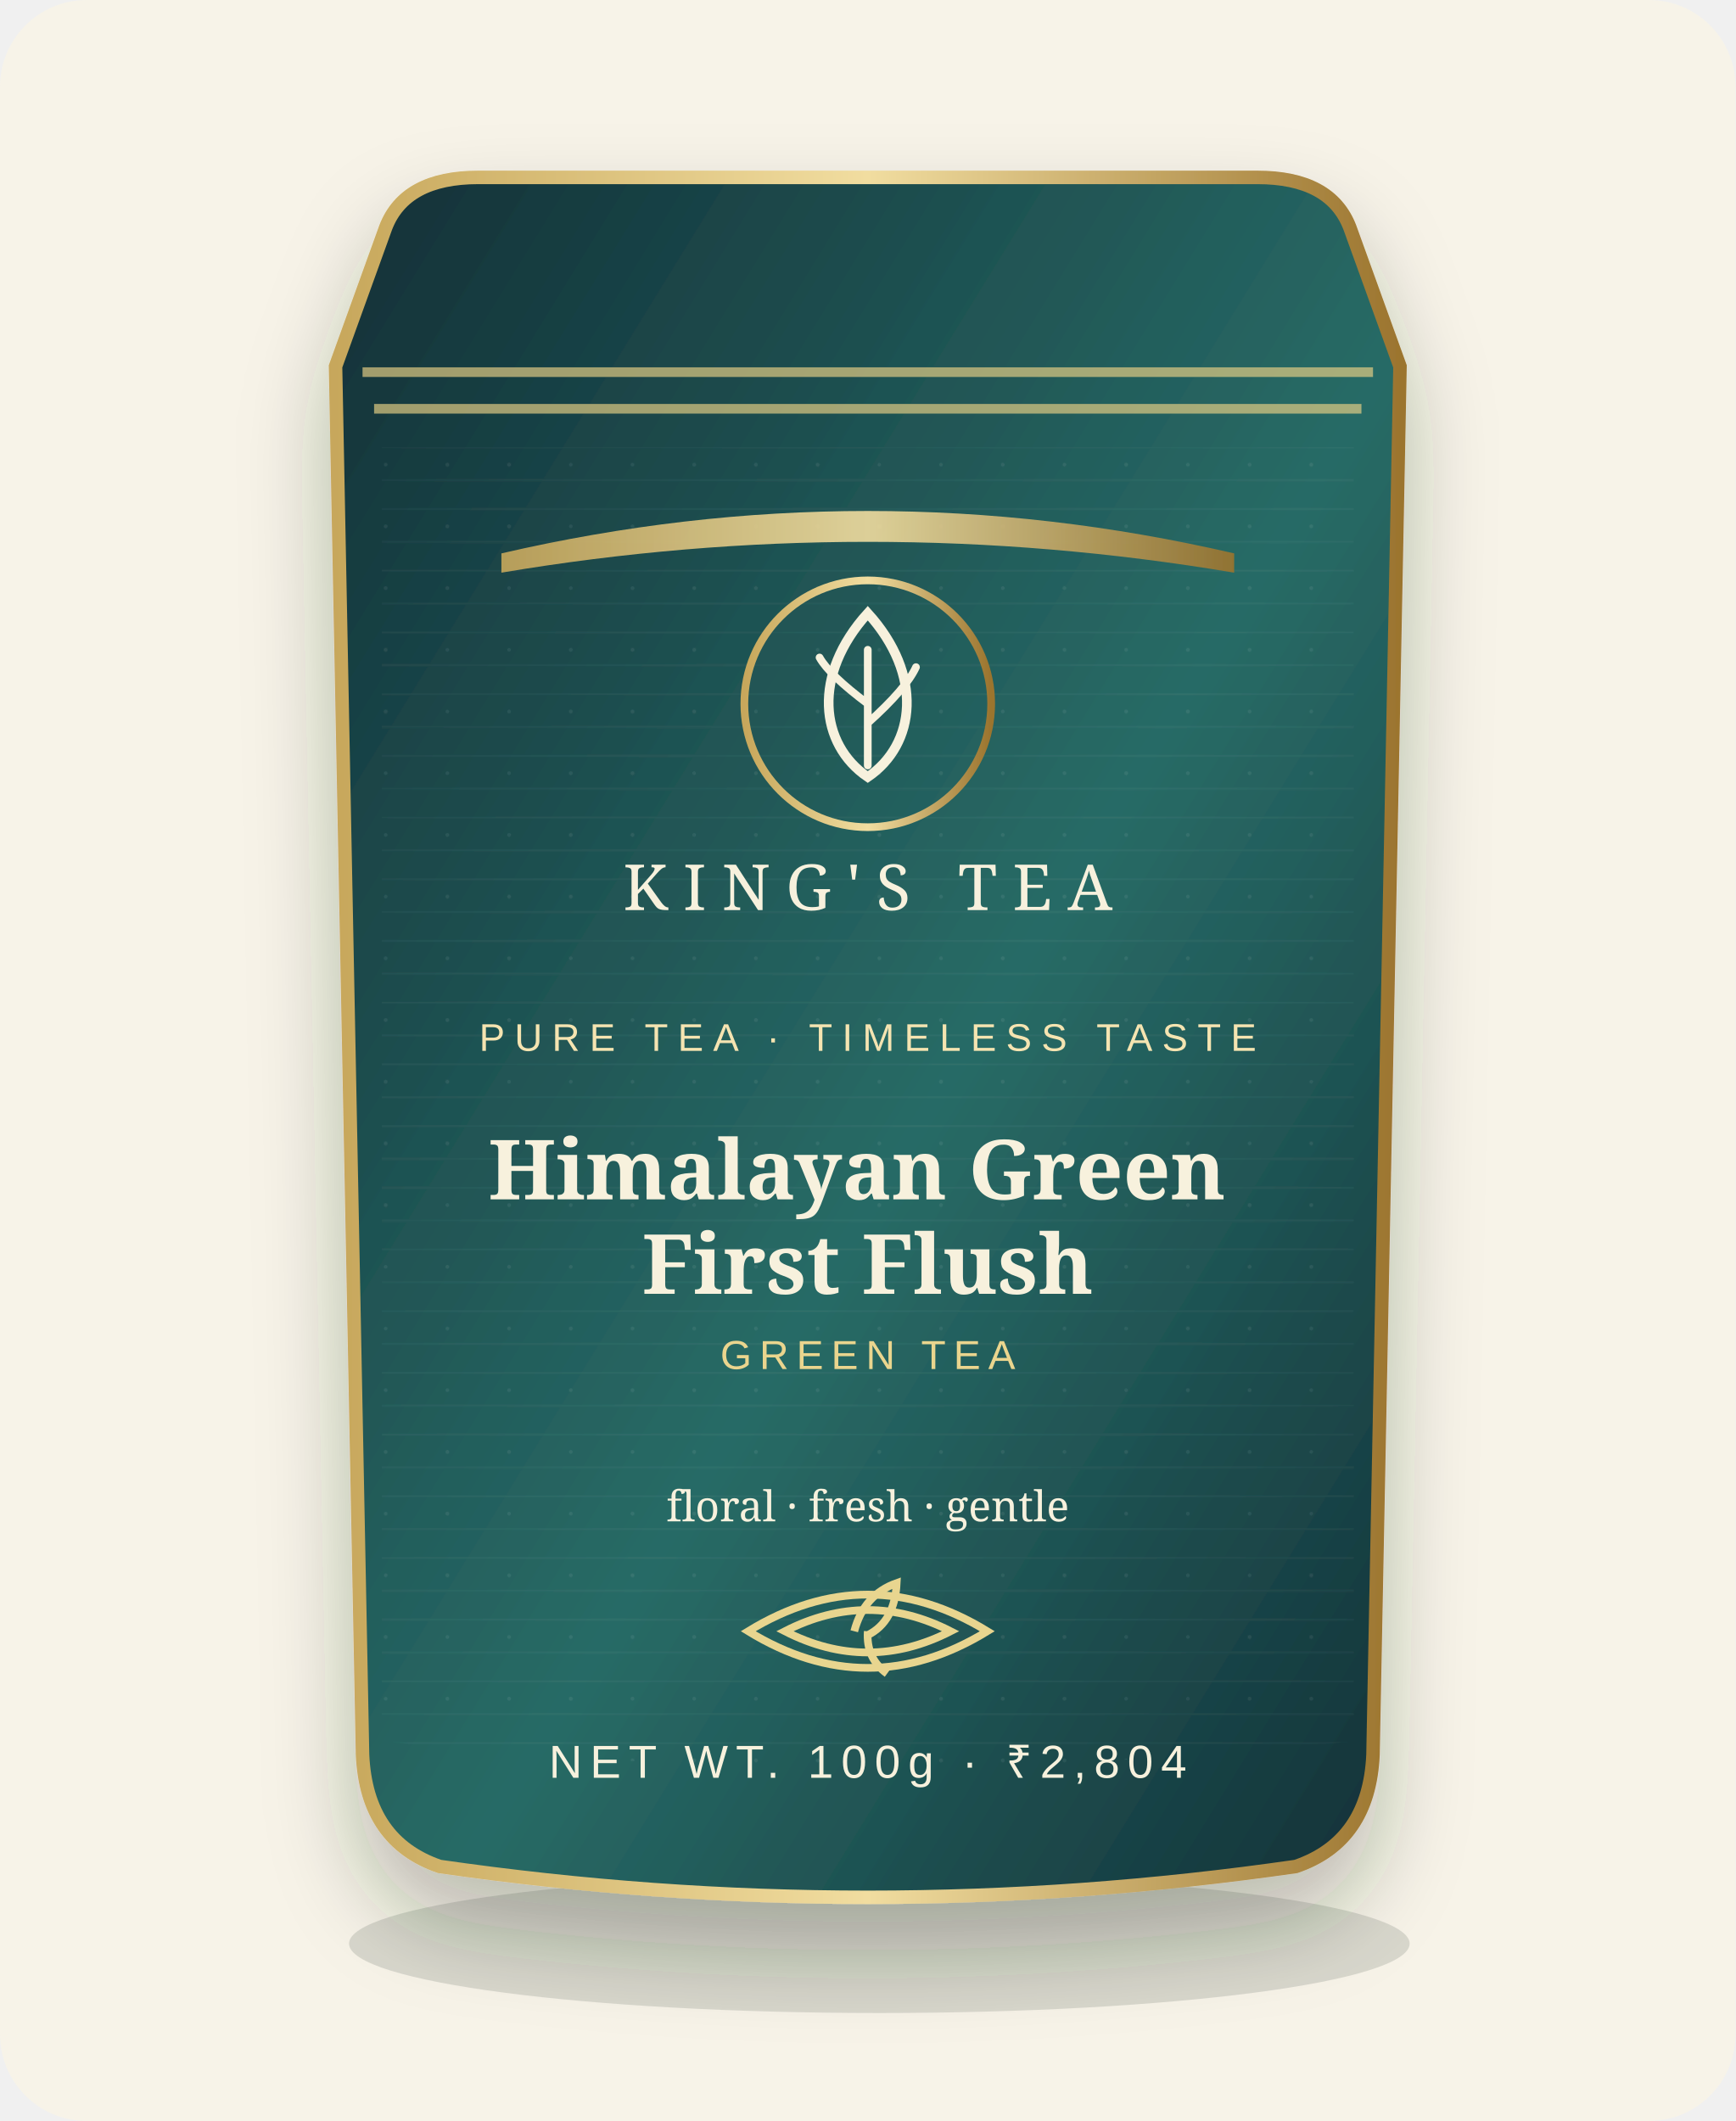
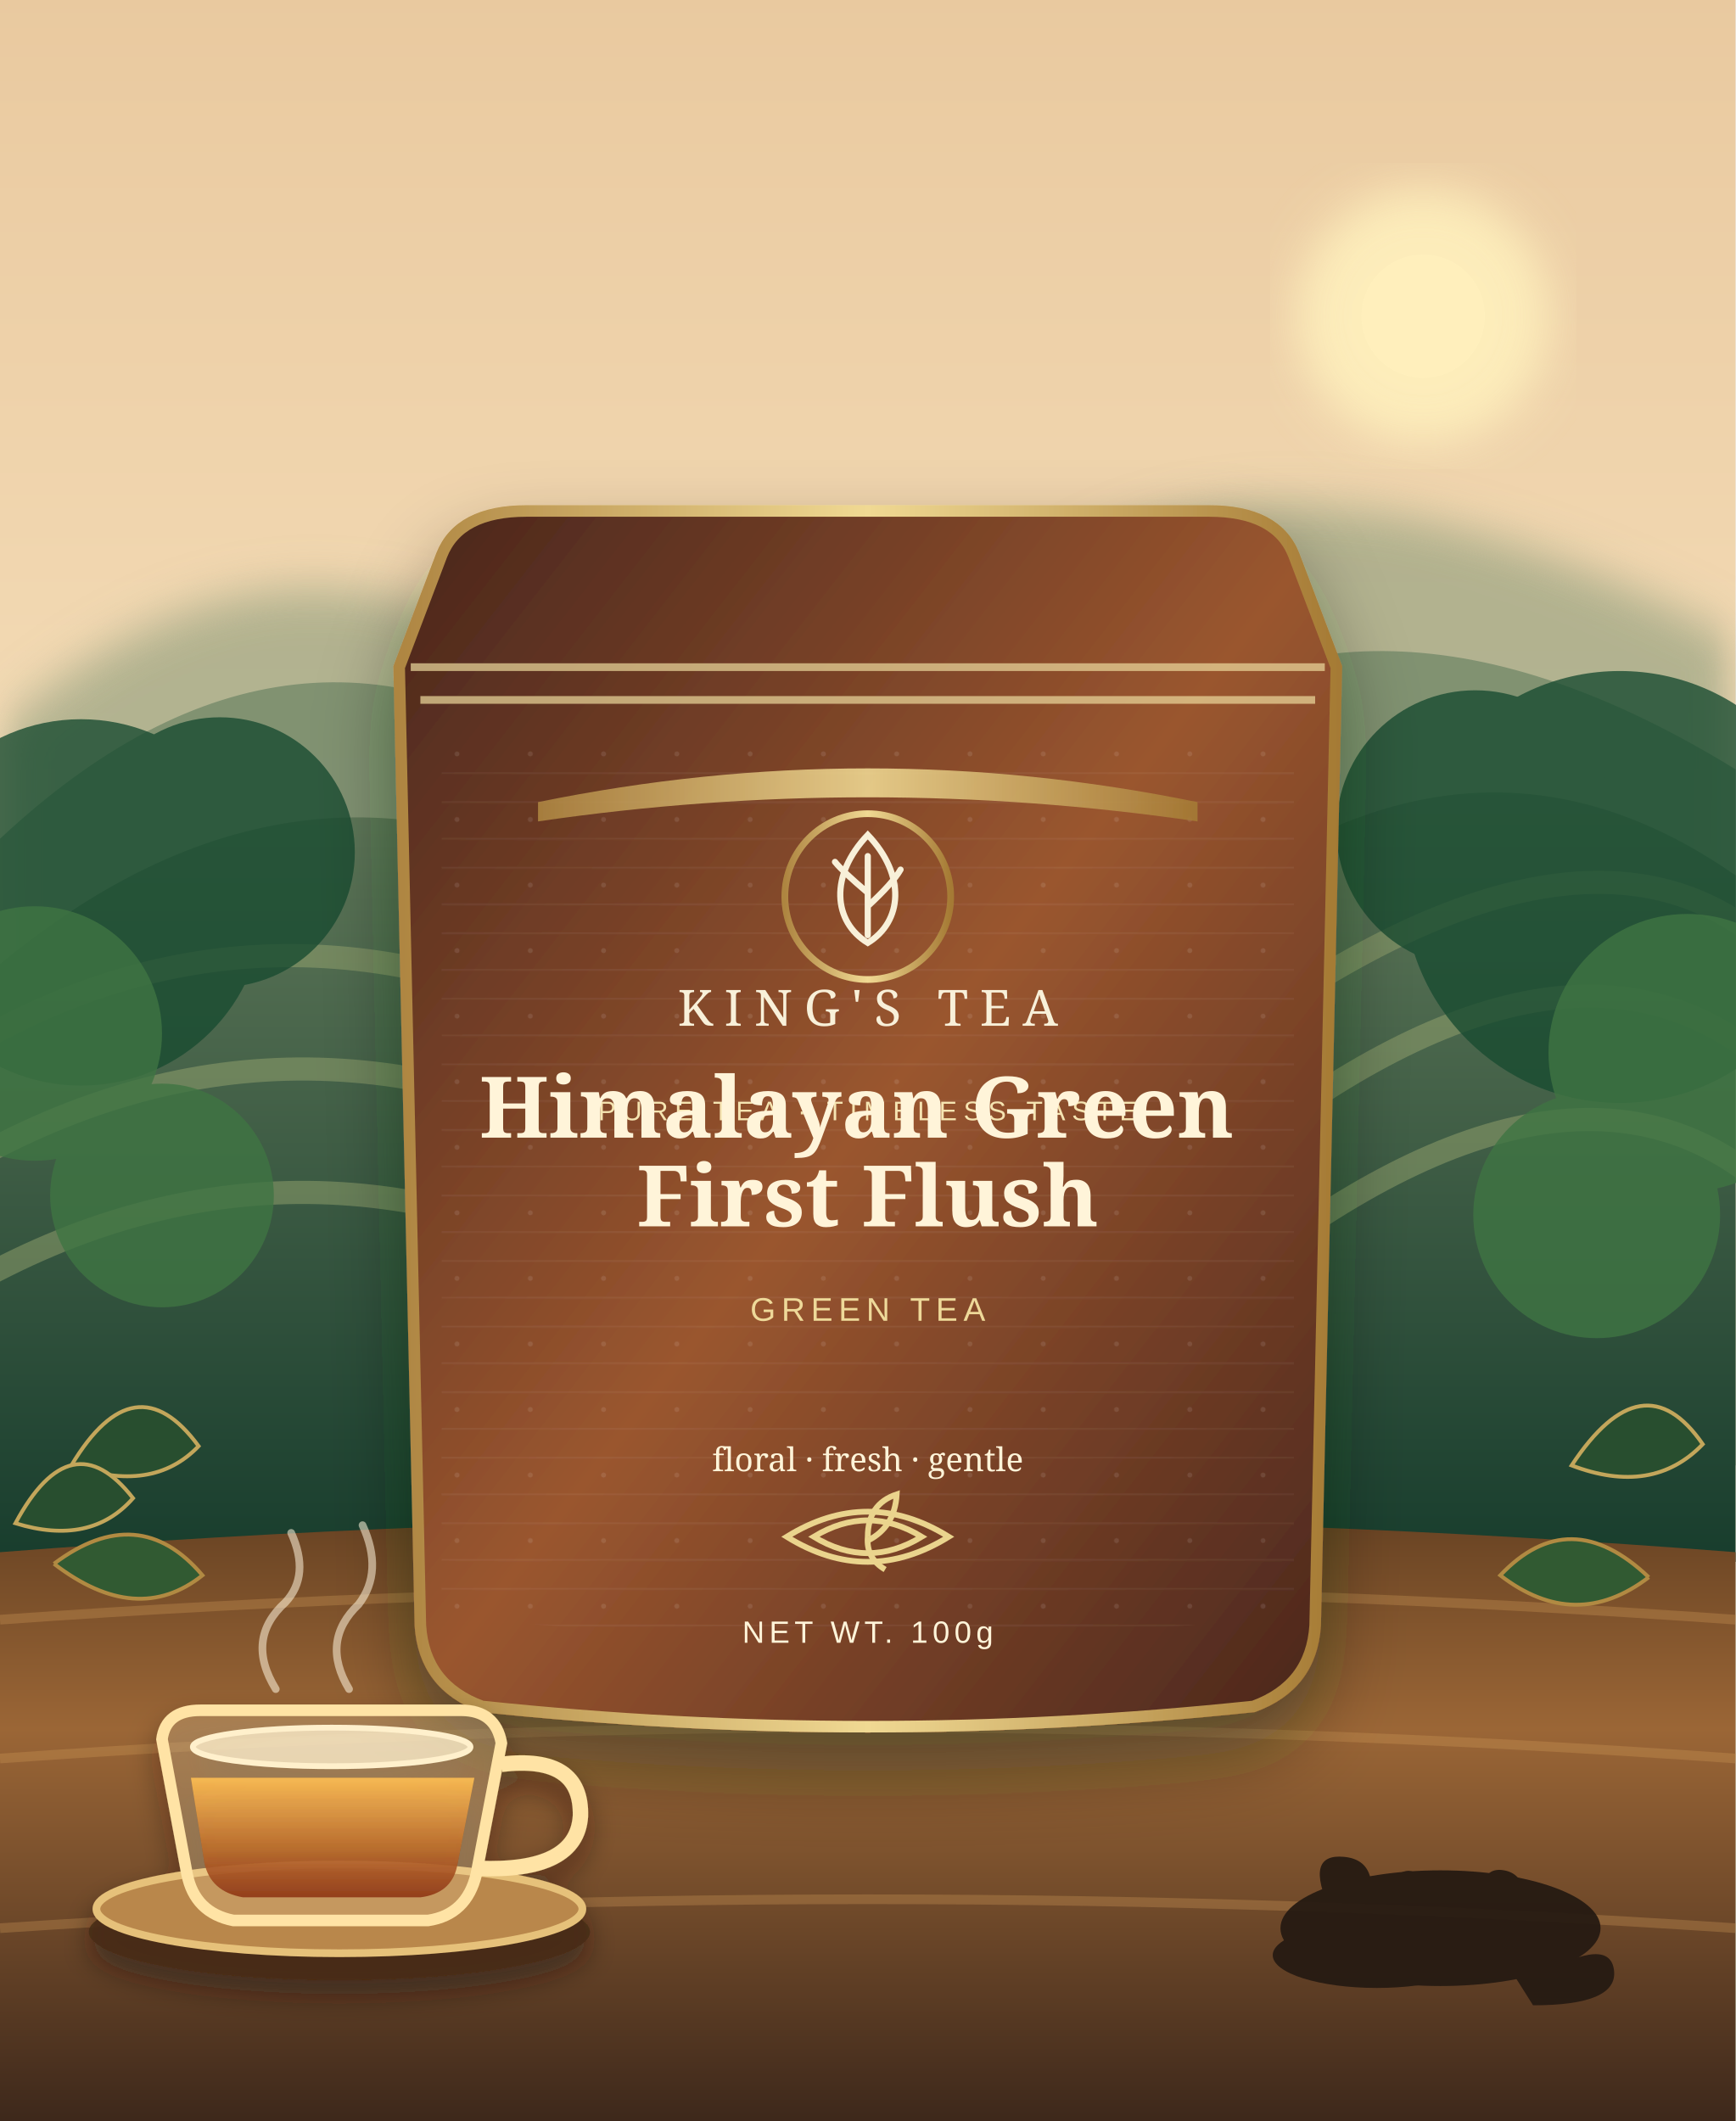
<svg xmlns="http://www.w3.org/2000/svg" width="900" height="1100" viewBox="0 0 900 1100" role="img" aria-labelledby="title desc">
  <defs>
+     <linearGradient id="sky" x2="0" y2="1">
+       <stop stop-color="#e9c99f" />
+       <stop offset=".45" stop-color="#f6dfba" />
+       <stop offset="1" stop-color="#a5b58a" />
+     </linearGradient>
+     <linearGradient id="hills" x2="0" y2="1">
+       <stop stop-color="#61795a" />
+       <stop offset="1" stop-color="#183d2d" />
+     </linearGradient>
    <linearGradient id="pouch" x1="0" y1="0" x2="1" y2="1">
-       <stop stop-color="#122f36" />
-       <stop offset=".55" stop-color="#286b66" />
-       <stop offset="1" stop-color="#122f36" />
+       <stop stop-color="#48251c" />
+       <stop offset=".5" stop-color="#9a562f" />
+       <stop offset="1" stop-color="#48251c" />
    </linearGradient>
-     <linearGradient id="foil" x1="0" y1="0" x2="1" y2="0">
-       <stop stop-color="#c7a75b" />
-       <stop offset=".5" stop-color="#f1dda0" />
-       <stop offset="1" stop-color="#9b742e" />
+     <linearGradient id="foil" x2="1">
+       <stop stop-color="#ae8541" />
+       <stop offset=".5" stop-color="#f0d993" />
+       <stop offset="1" stop-color="#a57a34" />
    </linearGradient>
+     <linearGradient id="wood" x2="0" y2="1">
+       <stop stop-color="#684323" />
+       <stop offset=".35" stop-color="#9b6636" />
+       <stop offset="1" stop-color="#3d281b" />
+     </linearGradient>
+     <linearGradient id="tea" x2="0" y2="1">
+       <stop stop-color="#ffbf54" />
+       <stop offset="1" stop-color="#8e3515" />
+     </linearGradient>
+     <filter id="soft">
+       <feGaussianBlur stdDeviation="12" />
+     </filter>
    <filter id="shadow" x="-30%" y="-20%" width="160%" height="160%">
-       <feDropShadow dx="0" dy="24" stdDeviation="22" flood-color="#1a2c20" flood-opacity=".28" />
+       <feDropShadow dx="0" dy="20" stdDeviation="20" flood-color="#10271d" flood-opacity=".42" />
    </filter>
-     <pattern id="grain" width="32" height="32" patternUnits="userSpaceOnUse">
-       <path d="M0 8h32M0 25h32" stroke="#fff" stroke-opacity=".035" />
-       <circle cx="8" cy="17" r="1" fill="#fff" fill-opacity=".07" />
+     <filter id="cupShadow" x="-40%" y="-40%" width="180%" height="190%">
+       <feDropShadow dx="0" dy="8" stdDeviation="7" flood-color="#20170e" flood-opacity=".5" />
+     </filter>
+     <pattern id="grain" width="38" height="34" patternUnits="userSpaceOnUse">
+       <path d="M0 8h38M0 27h38" stroke="#fff" stroke-opacity=".045" />
+       <circle cx="9" cy="17" r="1.3" fill="#fff" fill-opacity=".1" />
    </pattern>
  </defs>
-   <rect width="900" height="1100" rx="45" fill="#f7f3e8" />
-   <ellipse cx="456" cy="1008" rx="275" ry="36" fill="#18271f" opacity=".14" />
+   <rect width="900" height="1100" fill="url(#sky)" />
+   <circle cx="738" cy="164" r="66" fill="#fff1bd" opacity=".86" filter="url(#soft)" />
+   <circle cx="738" cy="164" r="32" fill="#fff0bd" opacity=".9" />
+   <path d="M0 378 Q132 260 266 334 T530 307 T900 332 V700 H0Z" fill="#8b9b7a" opacity=".62" filter="url(#soft)" />
+   <path d="M0 435 Q153 292 306 401 Q424 291 574 390 Q708 281 900 399 V760 H0Z" fill="#718768" opacity=".76" />
+   <path d="M0 500 Q162 366 328 468 Q489 354 640 458 Q774 366 900 454 V810 H0Z" fill="url(#hills)" />
+   <g fill="none" stroke="#9eaa72" stroke-width="12" opacity=".46">
+     <path d="M-40 558 Q125 446 310 535 T680 510 T950 530" />
+     <path d="M-40 617 Q135 504 320 595 T680 570 T950 590" />
+     <path d="M-40 681 Q135 568 320 659 T680 634 T950 654" />
+   </g>
+   <g fill="#174a30" opacity=".78">
+     <circle cx="42" cy="468" r="95" />
+     <circle cx="114" cy="442" r="70" />
+     <circle cx="840" cy="460" r="112" />
+     <circle cx="765" cy="430" r="72" />
+   </g>
+   <g fill="#3f7442" opacity=".8">
+     <circle cx="18" cy="536" r="66" />
+     <circle cx="875" cy="546" r="72" />
+     <circle cx="84" cy="620" r="58" />
+     <circle cx="828" cy="630" r="64" />
+   </g>
+   <path d="M0 805 Q450 770 900 805 V1100 H0Z" fill="url(#wood)" />
+   <path d="M0 840 Q450 808 900 840 M0 912 Q450 880 900 912 M0 1000 Q450 970 900 1000" fill="none" stroke="#d19a57" stroke-width="5" opacity=".32" />
+   <path d="M28 811 Q72 778 105 817 Q71 844 28 811 M855 818 Q814 779 778 817 Q817 847 855 818" fill="#315a32" stroke="#b18a42" stroke-width="2" />
+   <g fill="#261a12" opacity=".95">
+     <ellipse cx="747" cy="1000" rx="83" ry="30" />
+     <ellipse cx="714" cy="1014" rx="54" ry="17" />
+     <path d="M690 991q-14-30 7-28t11 34q18-38 30-22t-12 37q35-29 41-9t-43 25q-35 7-34-37Z" />
+     <path d="M771 1002q-8-35 9-32t9 39q21-31 31-15t-21 30q36-20 38-2t-42 18Z" />
+   </g>
  <g filter="url(#shadow)">
-     <path d="M200 118 Q210 92 248 92 H652 Q690 92 700 118 L726 190 L712 910 Q710 955 672 968 Q450 1000 228 968 Q190 955 188 910 L174 190 Z" fill="url(#pouch)" stroke="url(#foil)" stroke-width="7" />
-     <path d="M188 193 H712 M194 212 H706" stroke="#e7cf85" stroke-opacity=".67" stroke-width="5" />
-     <path d="M198 232 H702 V903 Q450 930 198 903 Z" fill="url(#grain)" />
-     <path d="M260 287 Q450 243 640 287 L640 297 Q450 265 260 297Z" fill="url(#foil)" opacity=".9" />
-     <circle cx="450" cy="365" r="64" fill="none" stroke="url(#foil)" stroke-width="4" />
-     <path d="M450 318 C421 350 425 386 450 403 C475 386 479 350 450 318Z" fill="none" stroke="#f7f1dd" stroke-width="5" />
-     <path d="M450 337 V397 M450 365 Q430 350 425 341 M450 375 Q470 357 475 346" fill="none" stroke="#f7f1dd" stroke-width="4" stroke-linecap="round" />
-     <text x="450" y="472" text-anchor="middle" font-family="Georgia,serif" font-size="33" letter-spacing="8" fill="#f7f1dd">KING'S TEA</text>
-     <path d="M310 497 H590" stroke="url(#foil)" stroke-width="3" />
-     <text x="450" y="545" text-anchor="middle" font-family="Arial,sans-serif" font-size="20" letter-spacing="5" fill="#f5e4b1">PURE TEA · TIMELESS TASTE</text>
-     <text text-anchor="middle" font-family="Georgia,serif" font-size="43" font-weight="bold" fill="#f7f1dd">
-       <tspan x="450" y="622">Himalayan Green</tspan>
-       <tspan x="450" y="671">First Flush</tspan>
+     <path d="M229 288 Q238 265 273 265 H627 Q662 265 671 288 L693 346 L682 843 Q680 874 650 885 Q450 906 250 885 Q220 874 218 843 L207 346 Z" fill="url(#pouch)" stroke="url(#foil)" stroke-width="6" />
+     <path d="M213 346 H687 M218 363 H682" stroke="#edda9d" stroke-opacity=".7" stroke-width="4" />
+     <path d="M229 383 H671 V838 Q450 861 229 838Z" fill="url(#grain)" />
+     <path d="M279 416 Q450 381 621 416 L621 426 Q450 401 279 426Z" fill="url(#foil)" opacity=".88" />
+     <circle cx="450" cy="465" r="43" fill="none" stroke="url(#foil)" stroke-width="3.5" />
+     <path d="M450 433 C430 454 432 478 450 489 C468 478 470 454 450 433Z M450 444 V485 M450 463 Q437 452 433 447 M450 470 Q463 458 467 451" fill="none" stroke="#f8f0d9" stroke-width="3.2" stroke-linecap="round" />
+     <text x="450" y="532" text-anchor="middle" font-family="Georgia,serif" font-size="26" letter-spacing="6" fill="#f8f0d9">KING'S TEA</text>
+     <path d="M328 550 H572" stroke="url(#foil)" stroke-width="2.5" />
+     <text x="450" y="581" text-anchor="middle" font-family="Arial,sans-serif" font-size="14" letter-spacing="3.4" fill="#f5e4b1">PURE TEA · TIMELESS TASTE</text>
+     <text text-anchor="middle" font-family="Georgia,serif" font-size="44" font-weight="bold" fill="#fff4d9">
+       <tspan x="450" y="590">Himalayan Green</tspan>
+       <tspan x="450" y="636">First Flush</tspan>
    </text>
-     <text x="450" y="710" text-anchor="middle" font-family="Arial,sans-serif" font-size="21" letter-spacing="4" fill="#ead58e">GREEN TEA</text>
-     <path d="M295 741 H605" stroke="url(#foil)" stroke-width="2" opacity=".85" />
-     <text x="450" y="789" text-anchor="middle" font-family="Georgia,serif" font-size="22" fill="#f7f1dd">floral · fresh · gentle</text>
-     <g transform="translate(450 846)" fill="none" stroke="#e8d58f" stroke-width="4">
-       <path d="M-62 0 Q0 -38 62 0 Q0 38 -62 0Z" />
-       <path d="M-43 0 Q0 -22 43 0 Q0 22 -43 0Z" />
-       <path d="M-7 0 Q-2 -19 15 -25 Q14 -5 0 2 M0 0 Q-1 14 10 22" />
+     <text x="450" y="685" text-anchor="middle" font-family="Arial,sans-serif" font-size="17" letter-spacing="3" fill="#eed999">GREEN TEA</text>
+     <path d="M327 728 H573" stroke="url(#foil)" stroke-width="2" opacity=".88" />
+     <text x="450" y="763" text-anchor="middle" font-family="Georgia,serif" font-size="17" fill="#fff4d9">floral  ·  fresh  ·  gentle</text>
+     <g transform="translate(450 797)" fill="none" stroke="#ead48d" stroke-width="3">
+       <path d="M-42 0 Q0 -26 42 0 Q0 26 -42 0Z" />
+       <path d="M-28 0 Q0 -17 28 0 Q0 17 -28 0Z" />
+       <path d="M0 0 Q0 -17 15 -22 Q14 -5 0 2 M0 0 Q-1 11 9 17" />
    </g>
-     <text x="450" y="922" text-anchor="middle" font-family="Arial,sans-serif" font-size="24" letter-spacing="4" fill="#f7f1dd">NET WT. 100g  ·  ₹2,804</text>
+     <text x="450" y="852" text-anchor="middle" font-family="Arial,sans-serif" font-size="16" letter-spacing="2.4" fill="#fff4d9">NET WT. 100g</text>
+   </g>
+   <g filter="url(#cupShadow)">
+     <ellipse cx="176" cy="1002" rx="130" ry="25" fill="#4a2d18" opacity=".9" />
+     <ellipse cx="176" cy="990" rx="126" ry="23" fill="#b9874b" stroke="#e6c17a" stroke-width="4" />
+     <path d="M84 902 Q86 887 104 887 H239 Q257 887 260 904 L247 972 Q242 993 222 996 H121 Q101 992 97 972Z" fill="#f5ddaa" fill-opacity=".2" stroke="#ffe3a5" stroke-width="6" />
+     <path d="M99 922 H246 L237 968 Q234 982 218 984 H126 Q109 981 106 966Z" fill="url(#tea)" opacity=".9" />
+     <path d="M260 915 Q302 910 301 942 Q299 971 248 969" fill="none" stroke="#ffe3a5" stroke-width="8" />
+     <ellipse cx="172" cy="906" rx="72" ry="10" fill="#fff0cc" fill-opacity=".75" stroke="#fff0cc" stroke-width="3" />
+   </g>
+   <g fill="none" stroke="#fff4dc" stroke-width="4" stroke-linecap="round" opacity=".55">
+     <path d="M143 876 Q127 850 148 831 Q161 817 151 795" />
+     <path d="M181 876 Q166 851 186 832 Q199 815 188 791" />
+   </g>
+   <g fill="#284e2f" stroke="#c3a65b" stroke-width="2">
+     <path d="M37 760 Q70 705 103 750 Q79 775 37 760Z" />
+     <path d="M8 790 Q37 736 69 777 Q47 802 8 790Z" />
+     <path d="M815 760 Q852 704 883 749 Q857 776 815 760Z" />
  </g>
</svg>
